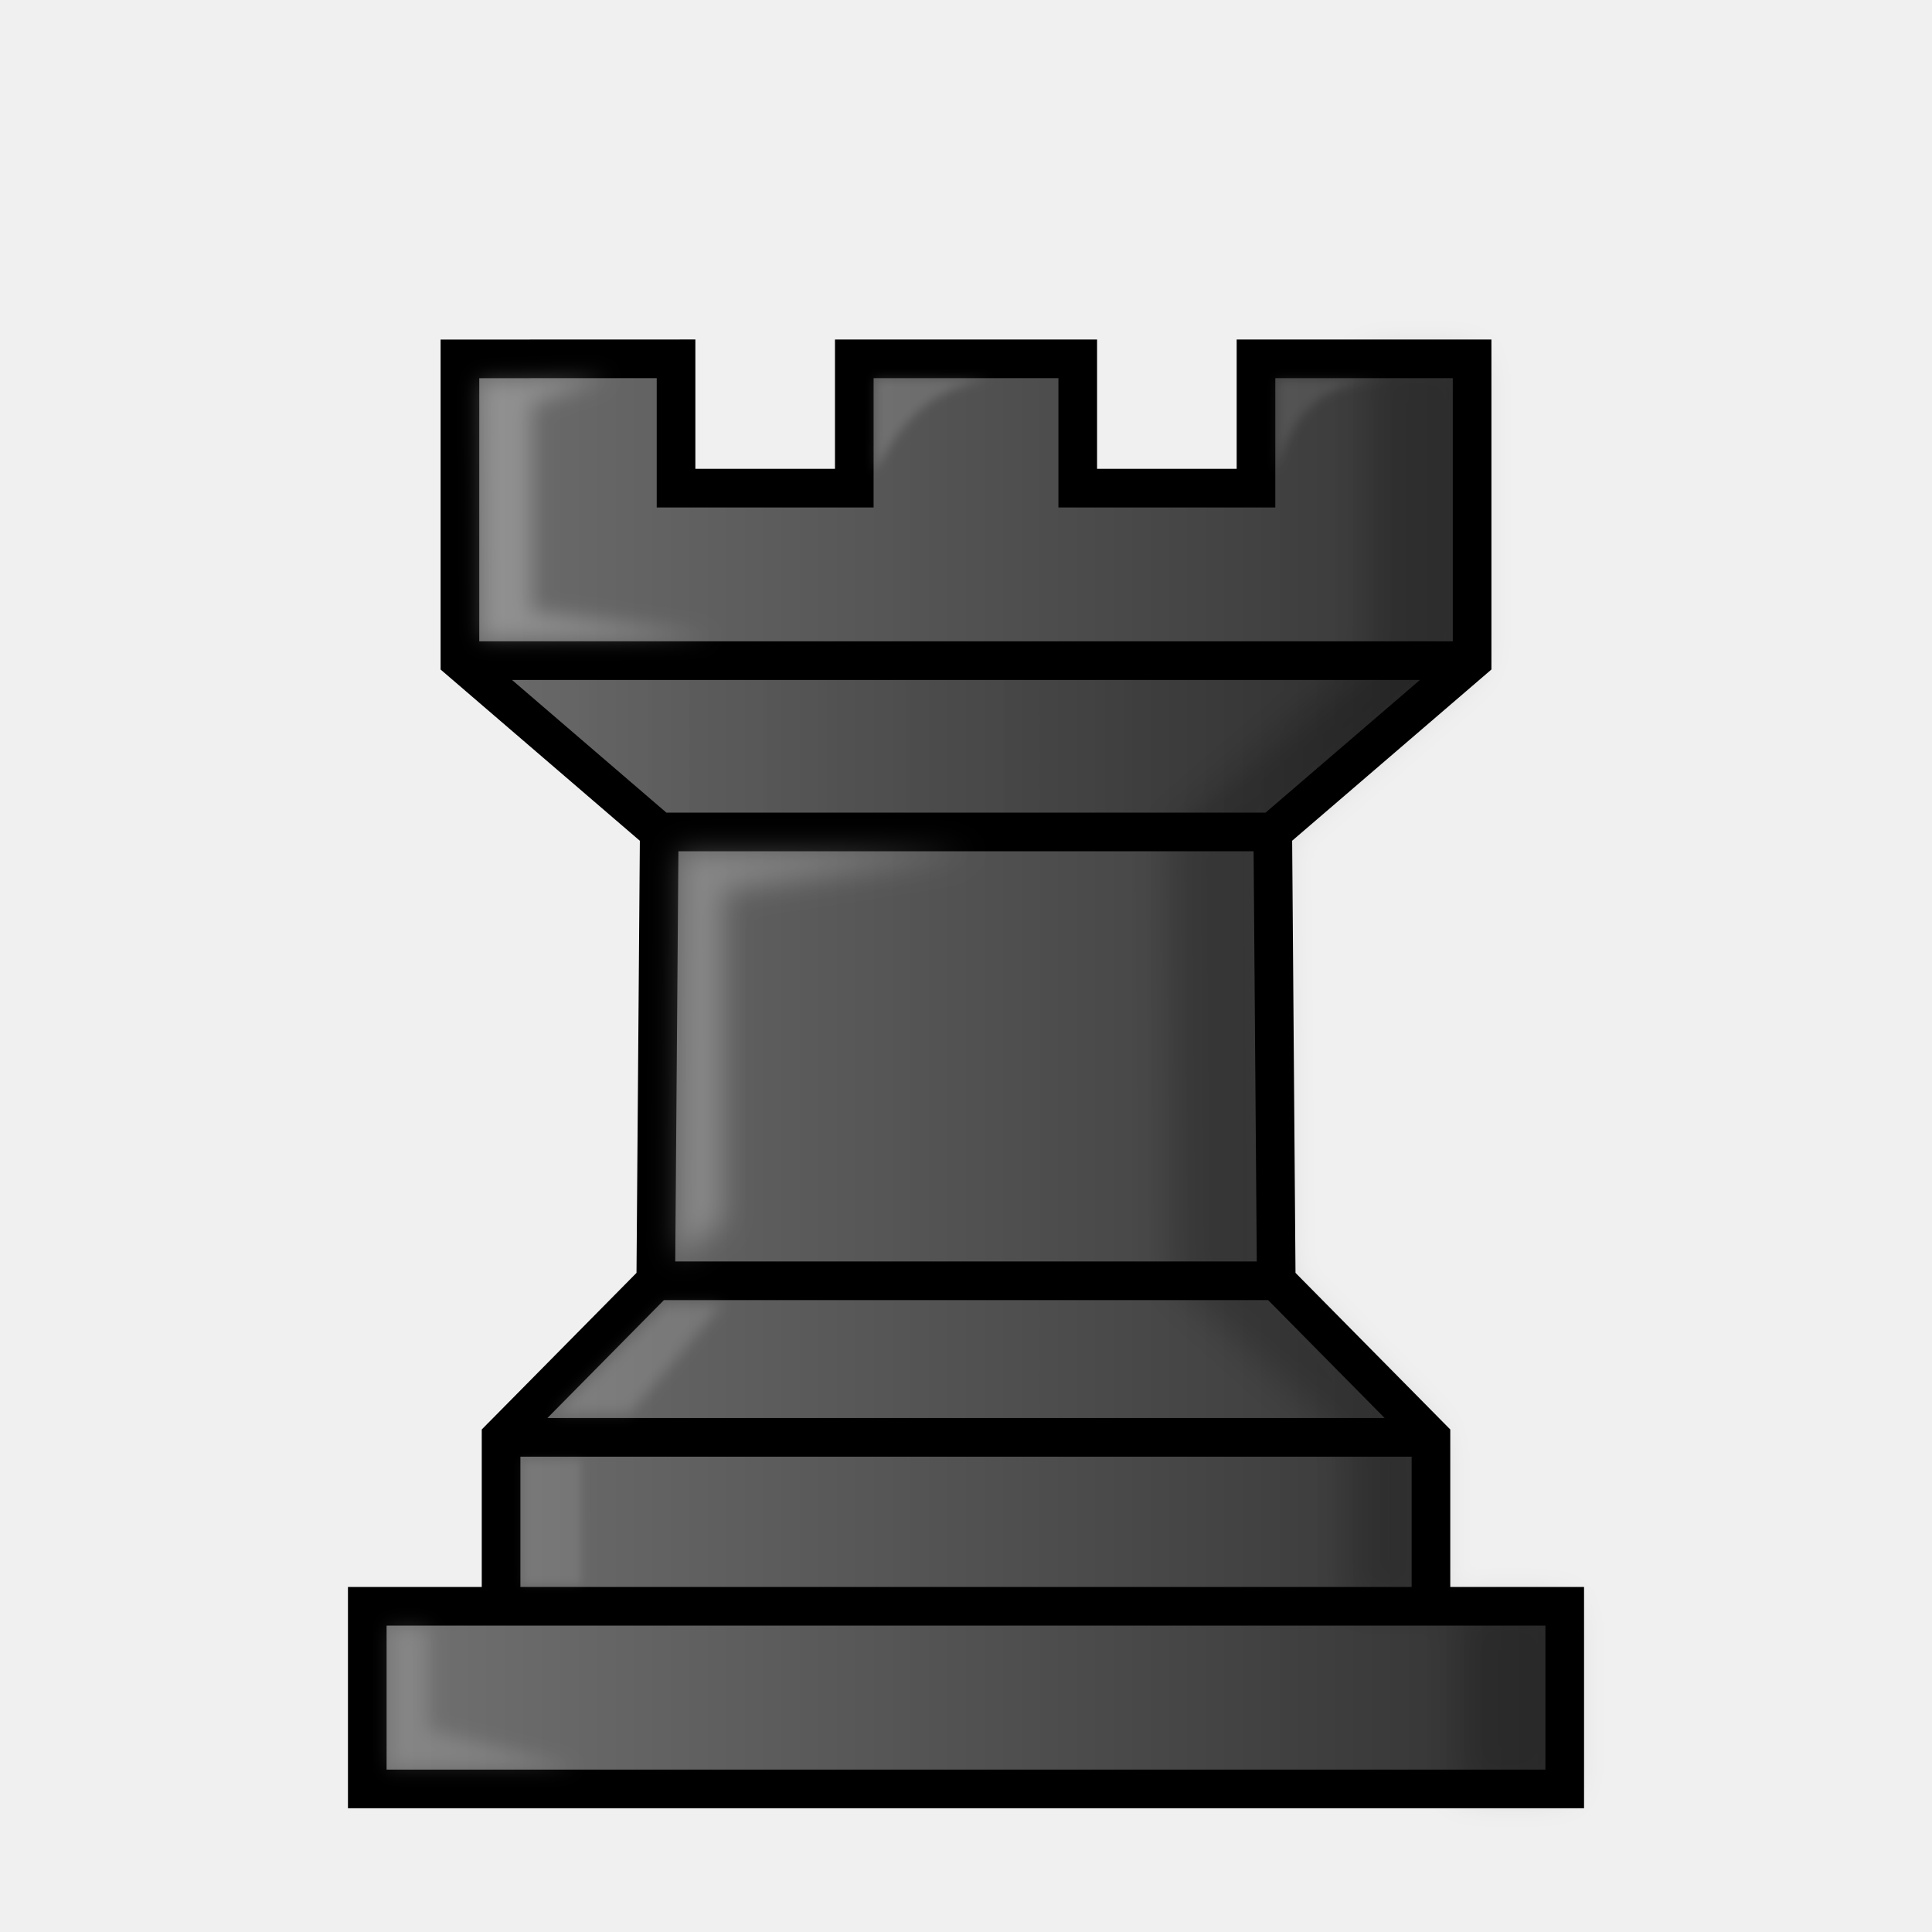
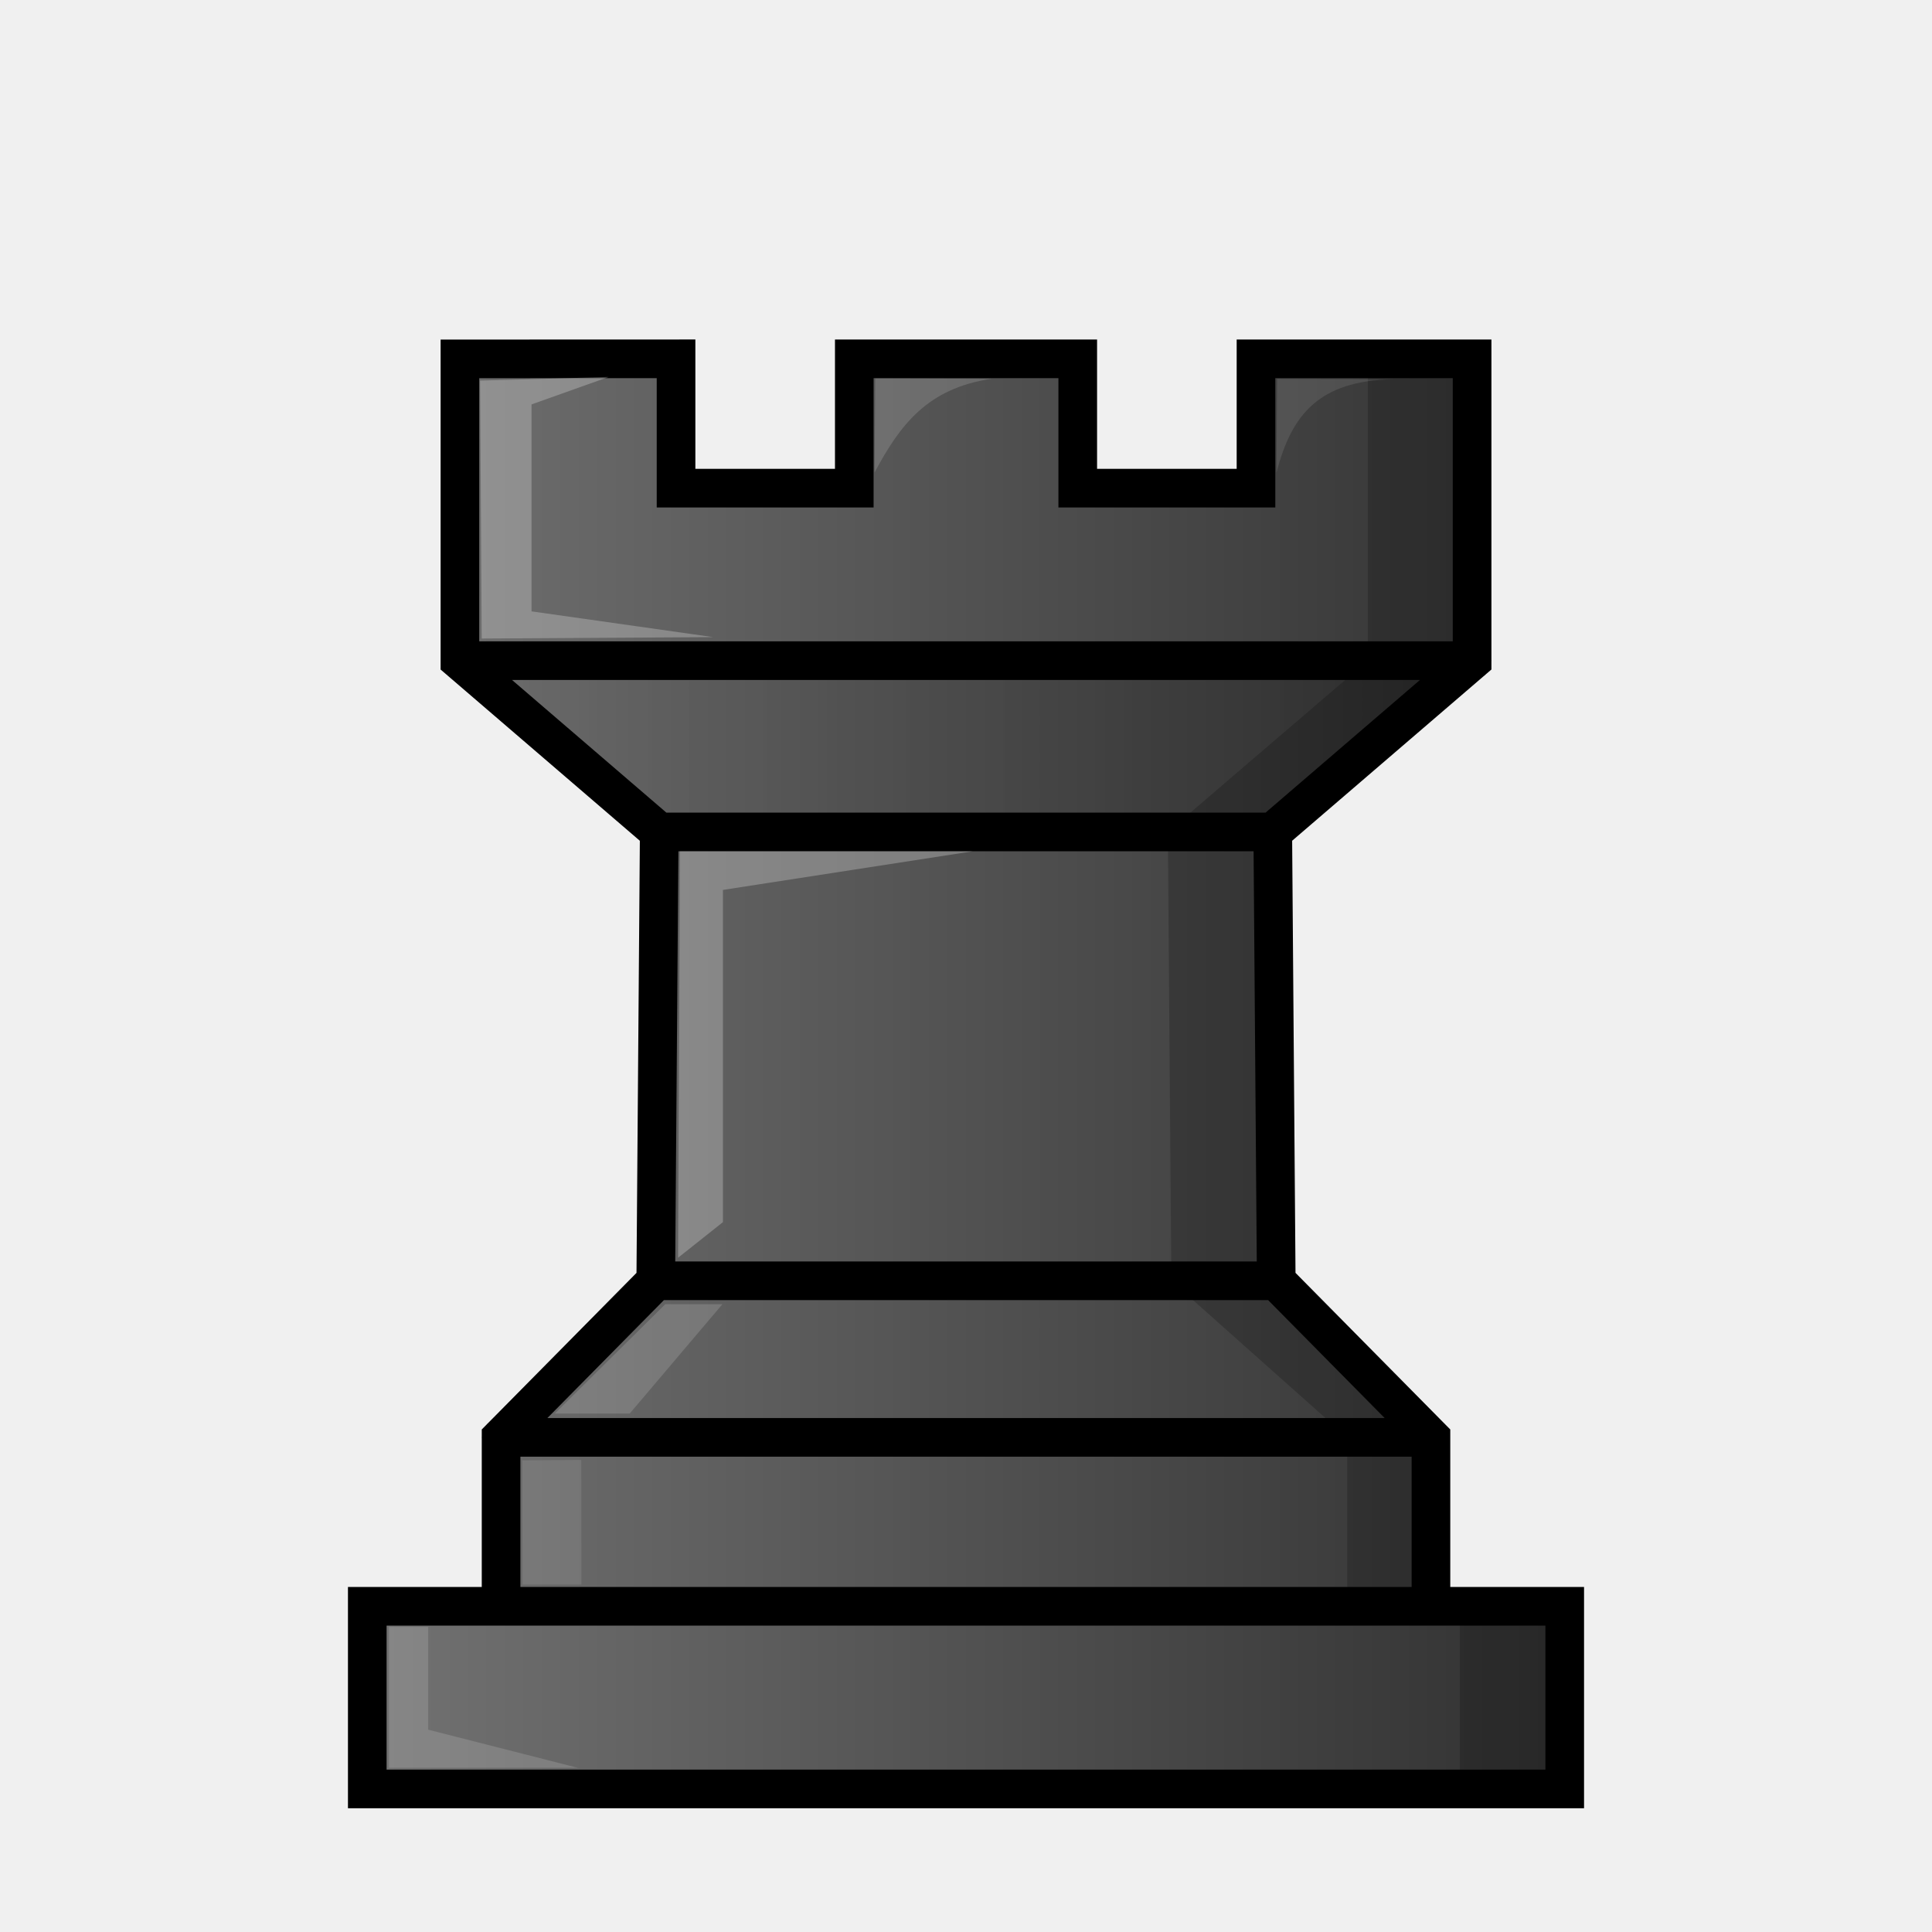
<svg xmlns="http://www.w3.org/2000/svg" width="50mm" height="50mm" clip-rule="evenodd" fill-rule="evenodd" image-rendering="optimizeQuality" shape-rendering="geometricPrecision" text-rendering="geometricPrecision" viewBox="0 0 50 50">
  <defs>
    <linearGradient id="a" x1="9.005" x2="40.995" y1="26.762" y2="26.762" gradientTransform="translate(0 1.029)" gradientUnits="userSpaceOnUse">
      <stop stop-color="#737373" offset="0" />
      <stop stop-color="#303030" offset="1" />
    </linearGradient>
-     <filter id="b" x="-.112" y="-.03" width="1.223" height="1.061" color-interpolation-filters="sRGB">
-       <feGaussianBlur stdDeviation=".463" />
-     </filter>
-     <filter id="c" x="-.127" y="-.094" width="1.255" height="1.187" color-interpolation-filters="sRGB">
-       <feGaussianBlur stdDeviation=".264" />
-     </filter>
-     <filter id="d" x="-.148" y="-.085" width="1.296" height="1.17" color-interpolation-filters="sRGB">
-       <feGaussianBlur stdDeviation=".373" />
-     </filter>
-     <filter id="e" x="-.085" y="-.147" width="1.171" height="1.294" color-interpolation-filters="sRGB">
-       <feGaussianBlur stdDeviation=".173" />
-     </filter>
-     <filter id="f" x="-.139" y="-.088" width="1.277" height="1.177" color-interpolation-filters="sRGB">
-       <feGaussianBlur stdDeviation=".119" />
-     </filter>
-     <filter id="g" x="-.082" y="-.158" width="1.164" height="1.315" color-interpolation-filters="sRGB">
-       <feGaussianBlur stdDeviation=".24" />
-     </filter>
-     <filter id="h" x="-.097" y="-.121" width="1.195" height="1.242" color-interpolation-filters="sRGB">
-       <feGaussianBlur stdDeviation=".123" />
-     </filter>
-     <filter id="i" x="-.097" y="-.121" width="1.195" height="1.242" color-interpolation-filters="sRGB">
-       <feGaussianBlur stdDeviation=".123" />
-     </filter>
    <linearGradient id="j" x1="-36.133" x2="-9.938" y1="-313.97" y2="-313.97" gradientTransform="matrix(-1 0 0 1 1.964 333.28)" gradientUnits="userSpaceOnUse">
      <stop offset="0" />
      <stop offset="1" stop-opacity="0" />
    </linearGradient>
  </defs>
  <path d="M12.973 41.57h24.121m-24.127-4.371h24.066m-20.061-4.052H33.03M17.062 21.53h15.879m-21.038-4.432h26.196m-26.196-7.81v7.81l5.158 4.433-.09 11.618-4.003 4.051v4.371H9.505v4.726h30.99V41.57h-3.462V37.2l-4.004-4.052-.09-11.618 5.159-4.433v-7.81h-5.593v3.347h-4.613V9.286h-5.783v3.348h-4.613V9.286z" fill="url(#a)" stroke="#000" stroke-linecap="round" />
  <path transform="matrix(1.031 0 0 1.0112 -12.232 280.67)" d="M46.199-268.38v7.725l-5.02 4.386.089 11.489 4.413 4.006v4.323h2.829v4.673h2.632v-4.673h-3.358v-4.322L43.9-244.78l-.088-11.492 5.002-4.383v-7.725z" filter="url(#b)" opacity=".2" style="mix-blend-mode:normal" />
  <path d="M12.466 16.525l-.041-6.675 3.328-.095-1.997.711v5.356l4.704.667z" style="mix-blend-mode:normal" fill="#fff" filter="url(#c)" opacity=".25" />
  <path d="M17.596 22.031h7.58l-6.467 1v8.598l-1.161.922z" opacity=".25" style="mix-blend-mode:normal" fill="#fff" filter="url(#d)" />
  <path d="M14.358 36.582l2.86-2.83h1.479l-2.4 2.83z" opacity=".15" style="mix-blend-mode:normal" fill="#fff" filter="url(#e)" />
  <path d="M13.518 37.794l.005 3.214h1.524l-.003-3.225z" opacity=".1" style="mix-blend-mode:normal" fill="#fff" filter="url(#f)" />
  <path d="M10.067 42.104h1.015v2.66l3.872.987h-4.887z" opacity=".15" style="mix-blend-mode:normal" fill="#fff" filter="url(#g)" />
  <path d="M22.651 9.794l-.017 2.433c.658-1.23 1.363-2.176 3.026-2.424z" style="mix-blend-mode:normal" fill="#fff" filter="url(#h)" opacity=".15" />
  <path d="M33.051 9.807l-.017 2.433c.388-1.52 1.111-2.39 3.026-2.425z" style="mix-blend-mode:normal" fill="#fff" filter="url(#i)" opacity=".1" />
  <path d="M38.098 17.097H11.903l5.16 4.433H32.94z" fill="url(#j)" opacity=".2" />
</svg>
